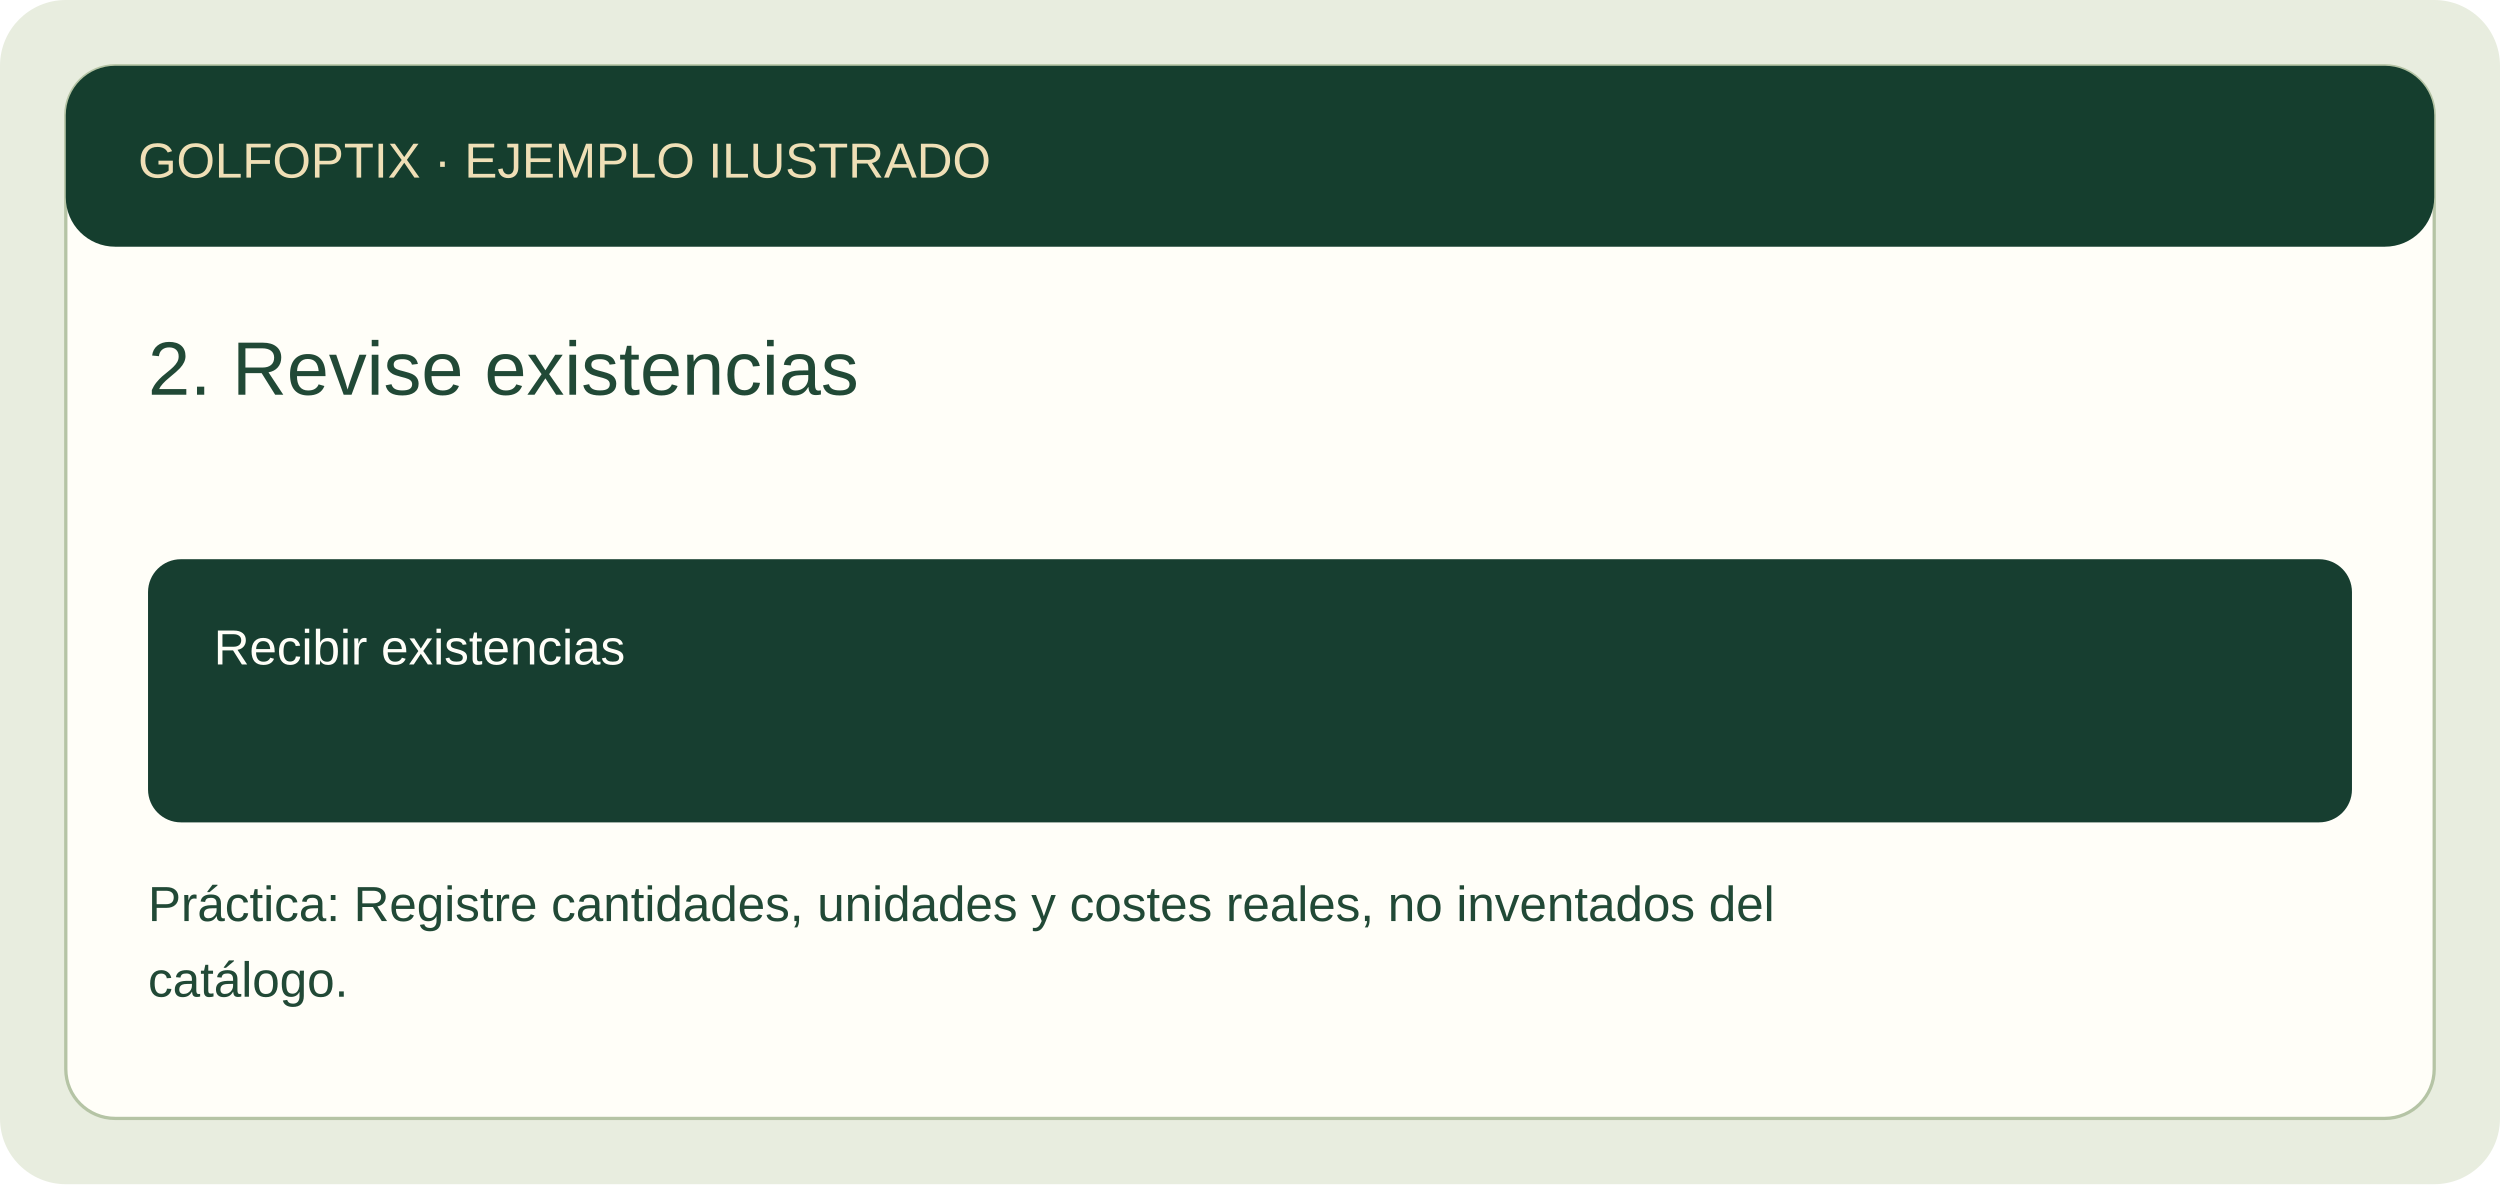
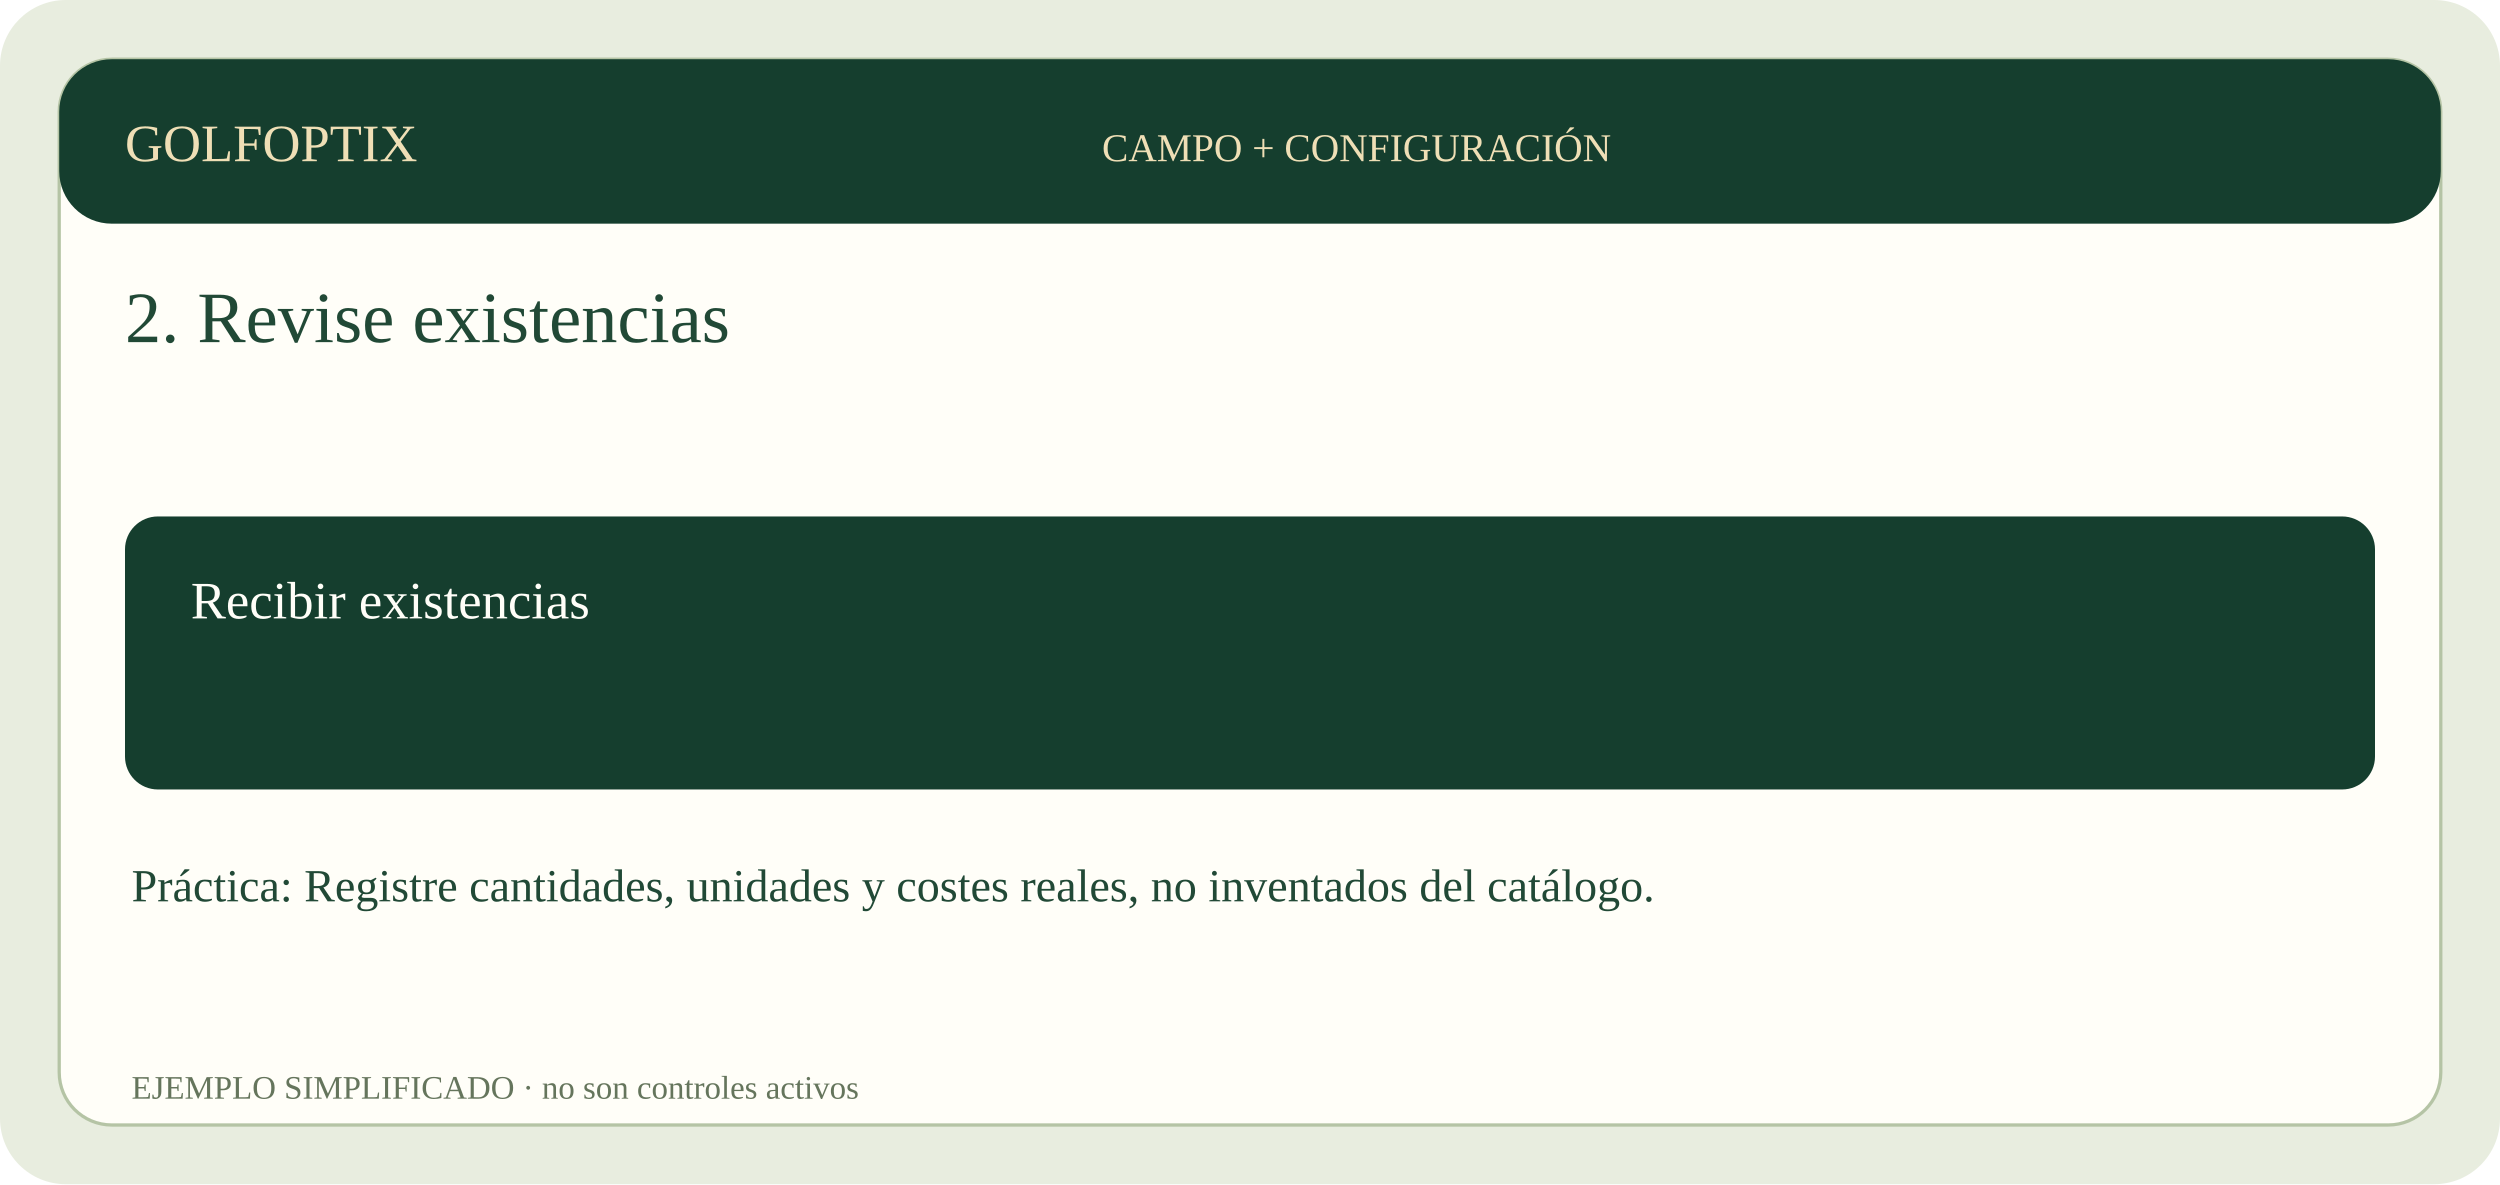
- <svg xmlns="http://www.w3.org/2000/svg" width="760" height="360" viewBox="0 0 760 360">
-   <rect width="760" height="360" rx="20" fill="#e8eddf" />
-   <rect x="20" y="20" width="720" height="320" rx="15" fill="#fffef8" stroke="#b5c4a5" />
-   <rect x="20" y="20" width="720" height="55" rx="15" fill="#153e2e" />
-   <g font-family="Arial">
-     <text x="42" y="54" font-size="15" fill="#efdfb6">GOLFOPTIX · EJEMPLO ILUSTRADO</text>
-     <text x="45" y="120" font-size="23" fill="#214936">2. Revise existencias</text>
-     <rect x="45" y="170" width="670" height="80" rx="10" fill="#173e30" />
-     <text x="65" y="202" font-size="15" fill="#fffef8">Recibir existencias</text>
-     <text x="45" y="280" font-size="15" fill="#214936">Práctica: Registre cantidades, unidades y costes reales, no inventados del</text>
-     <text x="45" y="303" font-size="15" fill="#214936">catálogo.</text>
-   </g>
+ <svg xmlns="http://www.w3.org/2000/svg" width="760" height="360" viewBox="0 0 760 360" role="img" aria-label="Revise existencias">
+   <rect x="0" y="0" width="760" height="360" rx="20" fill="#e8eddf" stroke="none" />
+   <rect x="18" y="18" width="724" height="324" rx="16" fill="#fffef8" stroke="#b5c4a5" />
+   <rect x="18" y="18" width="724" height="50" rx="16" fill="#153e2e" stroke="none" />
+   <text x="38" y="49" font-size="16" fill="#efdfb6">GOLFOPTIX</text>
+   <text x="335" y="49" font-size="12" fill="#efdfb6">CAMPO + CONFIGURACIÓN</text>
+   <text x="38" y="104" font-size="22" fill="#214936">2. Revise existencias</text>
+   <rect x="38" y="157" width="684" height="83" rx="10" fill="#153e2e" stroke="none" />
+   <text x="58" y="188" font-size="16" fill="#fffef8">Recibir existencias</text>
+   <text x="40" y="274" font-size="14" fill="#214936">Práctica: Registre cantidades, unidades y costes reales, no inventados del catálogo.</text>
+   <text x="40" y="334" font-size="10" fill="#65755c">EJEMPLO SIMPLIFICADO · no son controles activos</text>
</svg>
